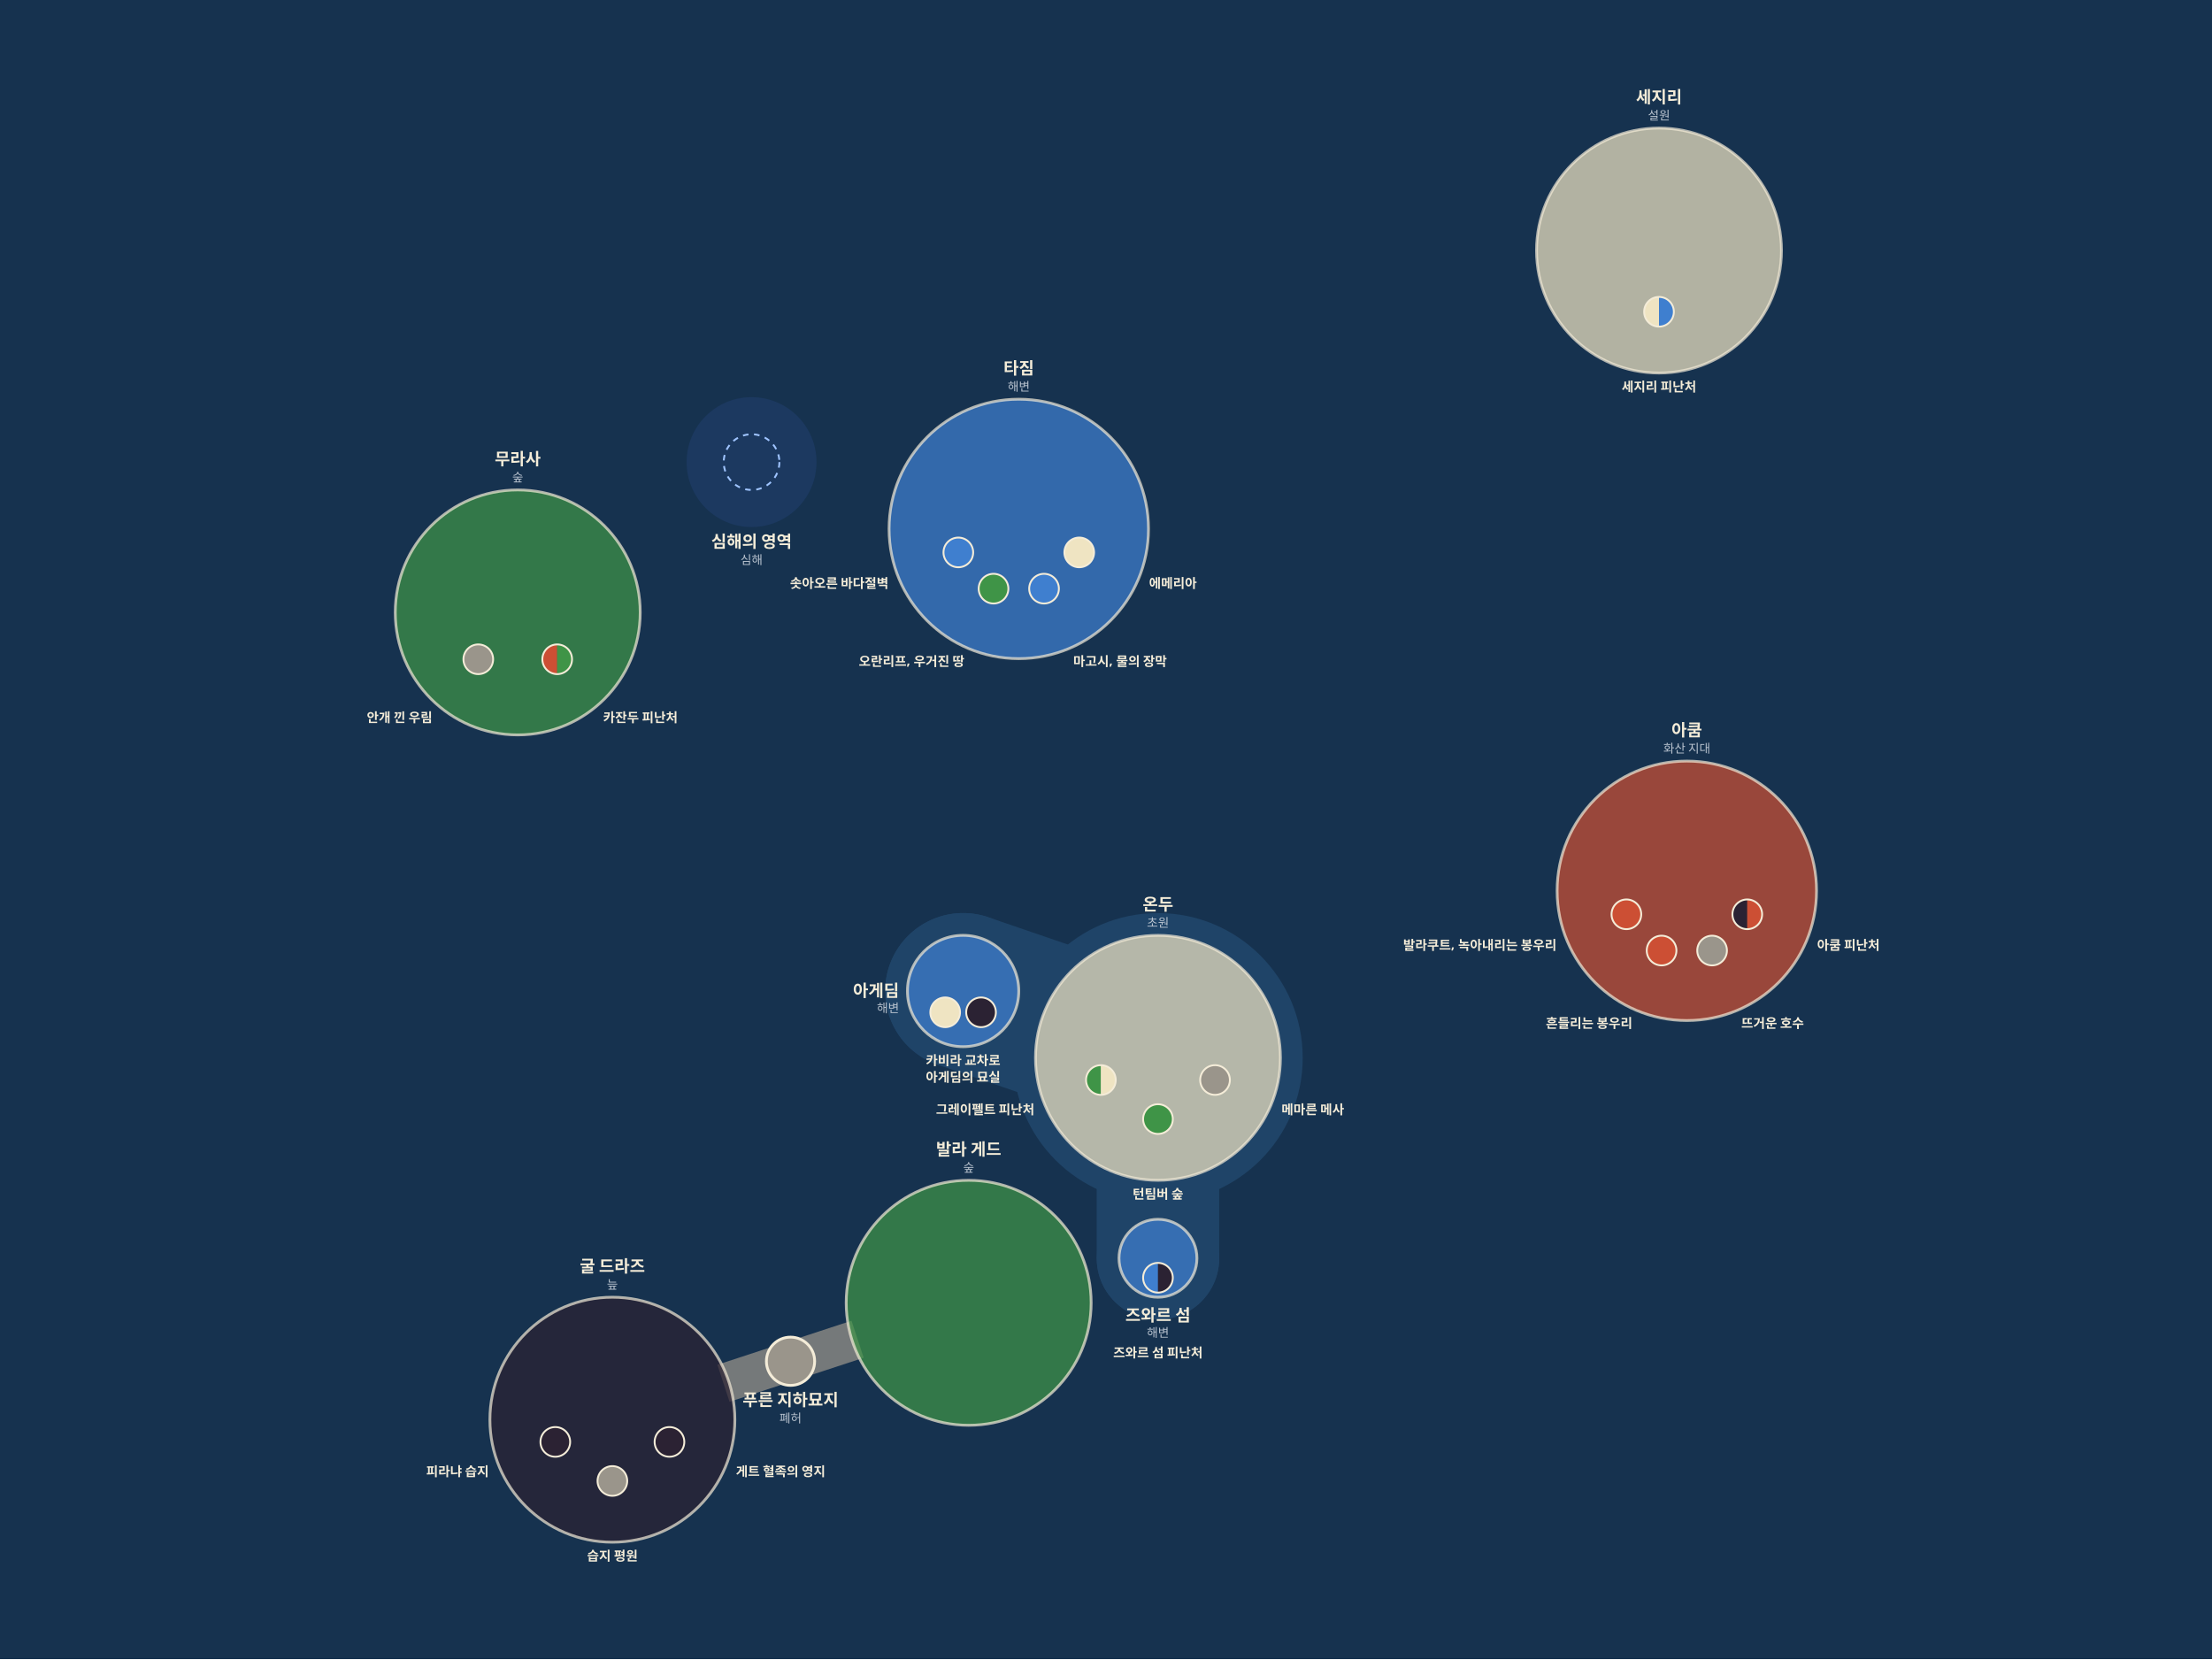
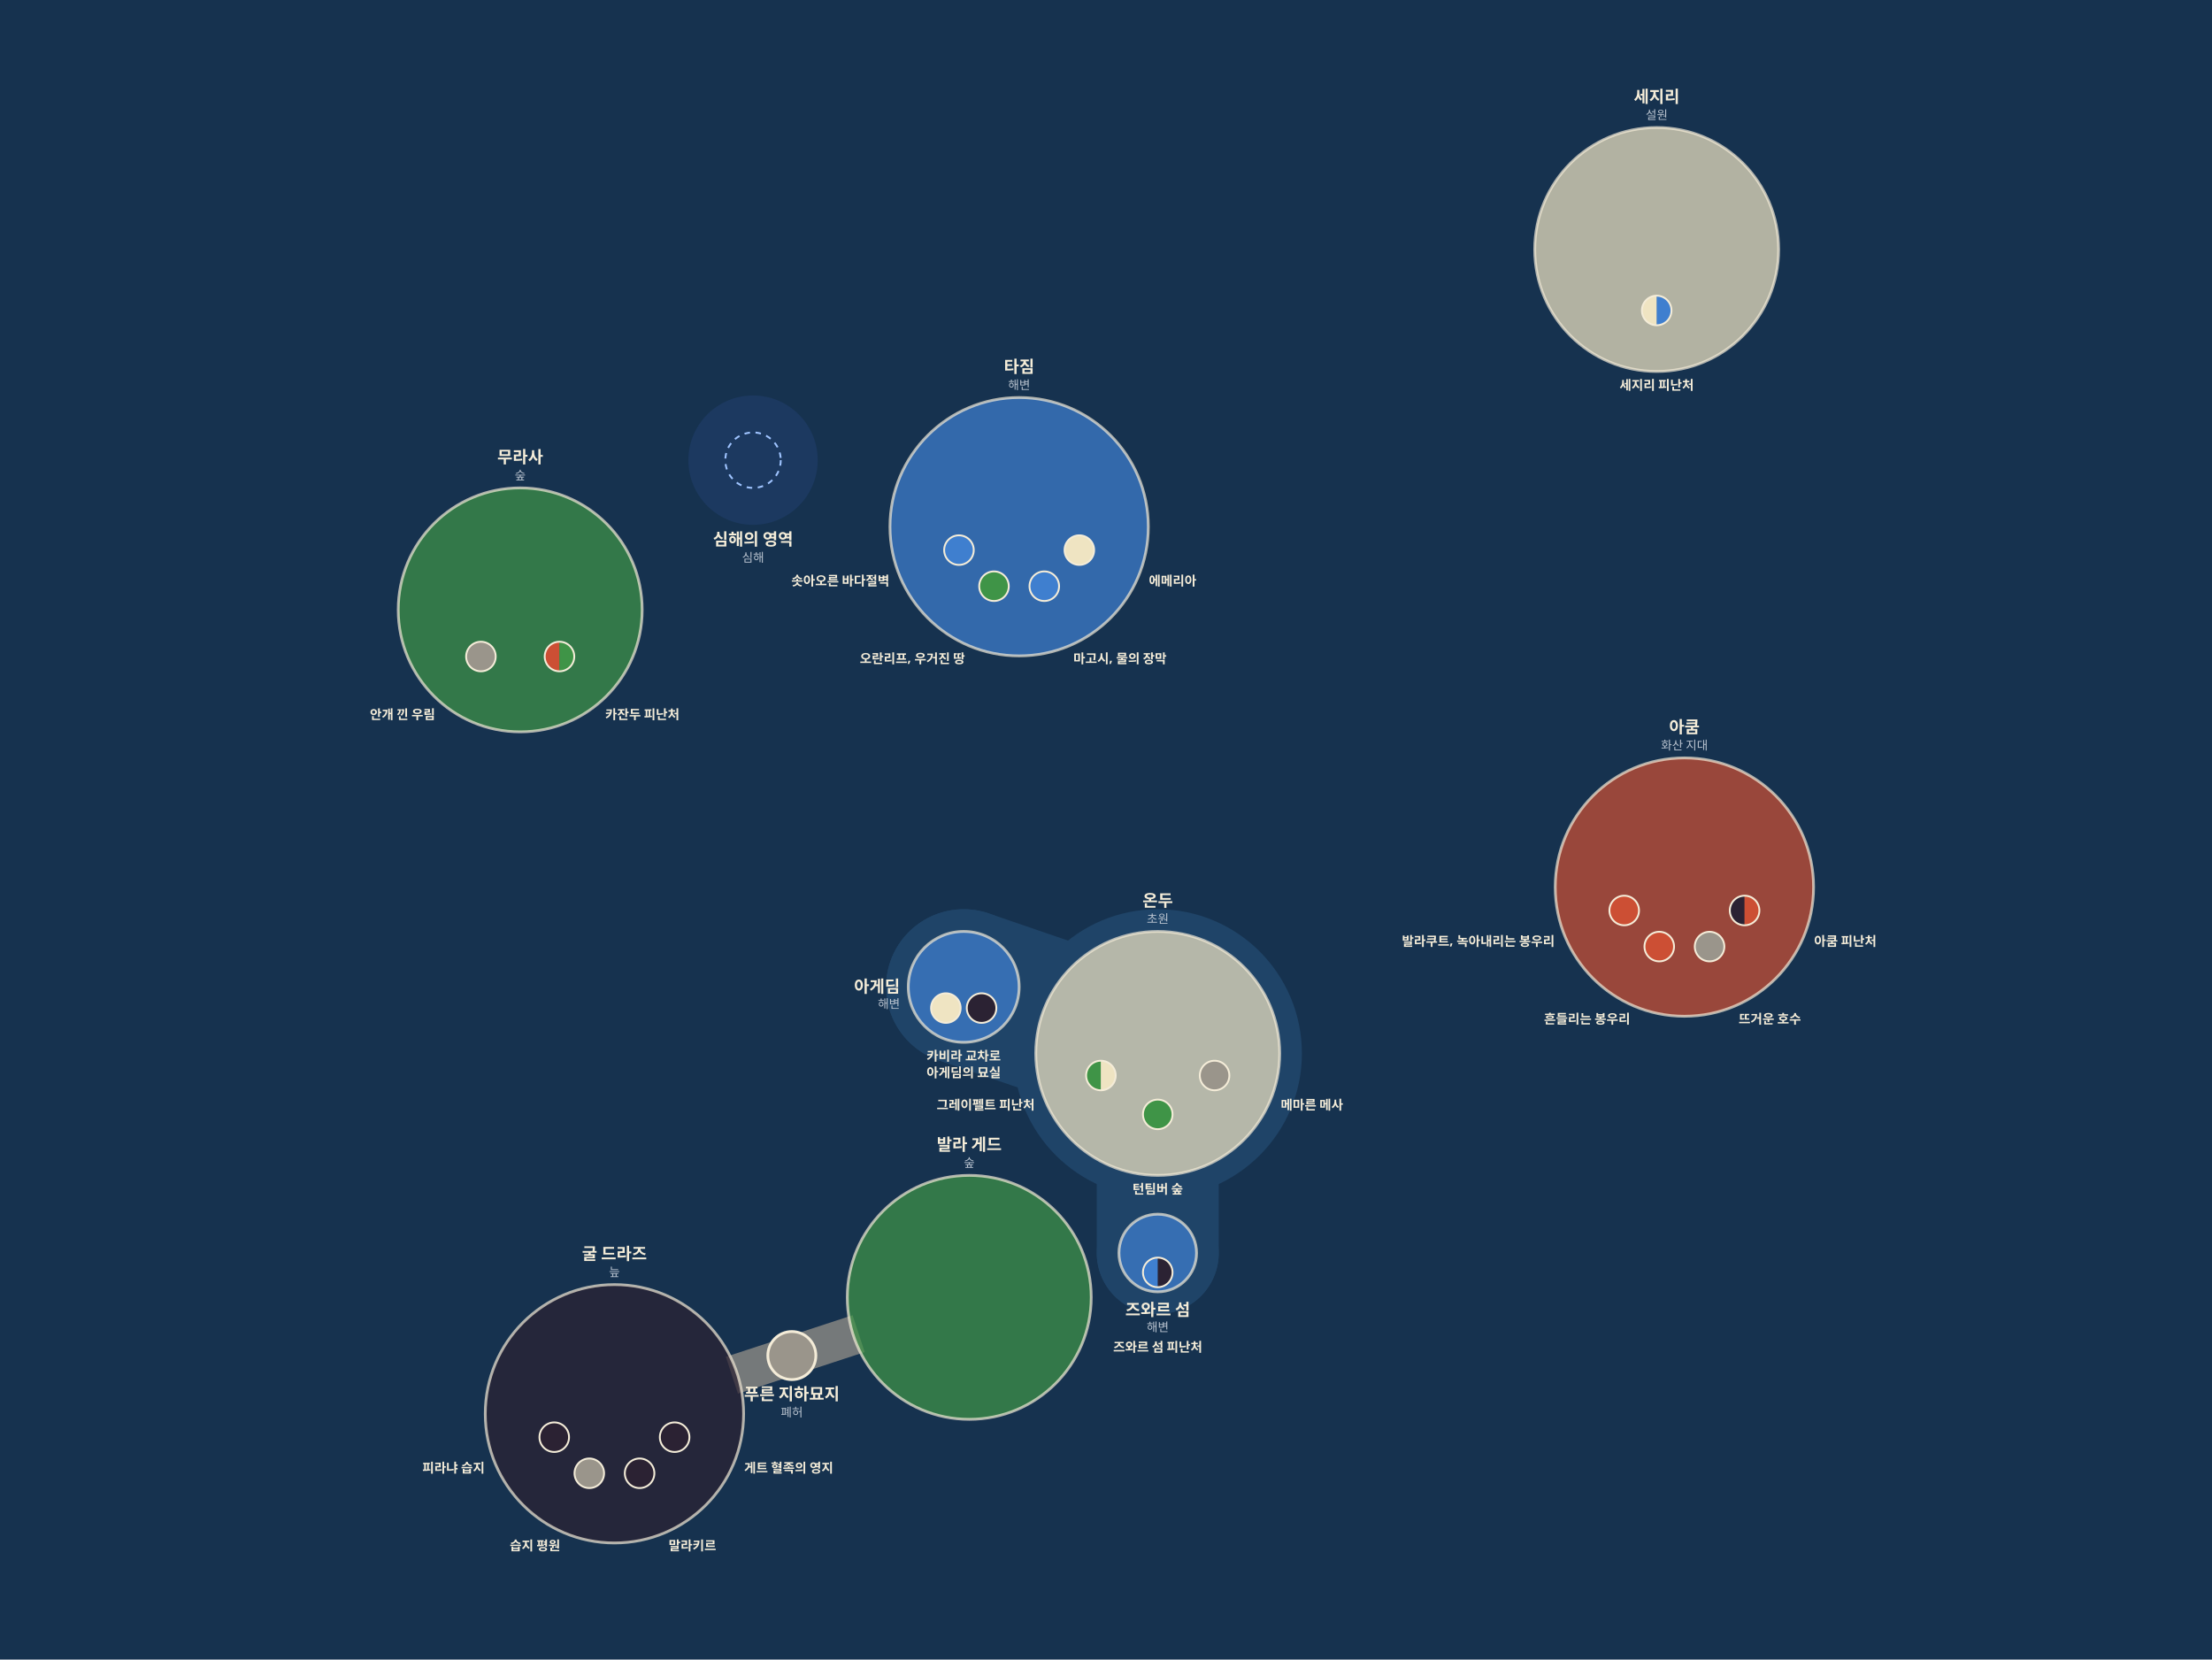
- <svg xmlns="http://www.w3.org/2000/svg" viewBox="132 0 2384 1788" width="2384" height="1788">
+ <svg xmlns="http://www.w3.org/2000/svg" viewBox="127 0 2394 1796" width="2394" height="1796">
  <style>
    .name { font: 600 18px sans-serif; fill: #f4ecd8; }
    .terrain { font: 13px sans-serif; fill: #b9c3cf; }
    .area { font: 600 14px sans-serif; fill: #f4ecd8; }
  </style>
-   <rect x="132" y="0" width="2384" height="1788" fill="#16324f" />
+   <rect x="127" y="0" width="2394" height="1796" fill="#16324f" />
  <line x1="1380" y1="1140" x2="1170" y2="1068" stroke="#1f4468" stroke-width="168" stroke-linecap="round" />
  <line x1="1380" y1="1140" x2="1380" y2="1356" stroke="#1f4468" stroke-width="132" stroke-linecap="round" />
  <circle cx="1380" cy="1140" r="156" fill="#1f4468" />
  <circle cx="1170" cy="1068" r="84" fill="#1f4468" />
  <circle cx="1380" cy="1356" r="66" fill="#1f4468" />
-   <line x1="911.72" y1="1490.717" x2="984" y2="1467" stroke="#9a958b" stroke-opacity="0.72" stroke-width="42" />
+   <line x1="919.131" y1="1488.285" x2="984" y2="1467" stroke="#9a958b" stroke-opacity="0.72" stroke-width="42" />
  <line x1="1056.28" y1="1443.283" x2="984" y2="1467" stroke="#9a958b" stroke-opacity="0.72" stroke-width="42" />
  <circle cx="1170" cy="1068" r="60" fill="#3f7fcf" fill-opacity="0.72" stroke="#f4ecd8" stroke-opacity="0.7" stroke-width="3" />
  <circle cx="1950" cy="960" r="139.8" fill="#cc4f34" fill-opacity="0.72" stroke="#f4ecd8" stroke-opacity="0.7" stroke-width="3" />
  <circle cx="1176" cy="1404" r="132" fill="#3f9447" fill-opacity="0.72" stroke="#f4ecd8" stroke-opacity="0.7" stroke-width="3" />
-   <circle cx="792" cy="1530" r="132" fill="#2b2233" fill-opacity="0.72" stroke="#f4ecd8" stroke-opacity="0.7" stroke-width="3" />
+   <circle cx="792" cy="1530" r="139.8" fill="#2b2233" fill-opacity="0.72" stroke="#f4ecd8" stroke-opacity="0.7" stroke-width="3" />
  <circle cx="1380" cy="1356" r="42" fill="#3f7fcf" fill-opacity="0.72" stroke="#f4ecd8" stroke-opacity="0.7" stroke-width="3" />
  <circle cx="690" cy="660" r="132" fill="#3f9447" fill-opacity="0.72" stroke="#f4ecd8" stroke-opacity="0.7" stroke-width="3" />
  <circle cx="1380" cy="1140" r="132" fill="#efe4c2" fill-opacity="0.72" stroke="#f4ecd8" stroke-opacity="0.7" stroke-width="3" />
  <circle cx="1920" cy="270" r="132" fill="#efe4c2" fill-opacity="0.72" stroke="#f4ecd8" stroke-opacity="0.7" stroke-width="3" />
  <circle cx="1230" cy="570" r="139.8" fill="#3f7fcf" fill-opacity="0.72" stroke="#f4ecd8" stroke-opacity="0.7" stroke-width="3" />
  <g>
    <circle cx="1189.327" cy="1090.945" r="16" fill="#2b2233" stroke="#f4ecd8" stroke-width="2" />
    <text x="1170" y="1165.8" text-anchor="middle" class="area">아게딤의 묘실</text>
  </g>
  <g>
    <path d="M2015.15 969.329A16 16 0 0 0 2015.15 1001.329Z" fill="#2b2233" />
    <path d="M2015.15 969.329A16 16 0 0 1 2015.15 1001.329Z" fill="#cc4f34" />
    <circle cx="2015.15" cy="985.329" r="16" fill="none" stroke="#f4ecd8" stroke-width="2" />
    <text x="2090.365" y="1023.571" text-anchor="start" class="area">아쿰 피난처</text>
  </g>
  <g>
    <circle cx="1441.515" cy="1163.916" r="16" fill="#9a958b" stroke="#f4ecd8" stroke-width="2" />
    <text x="1513.095" y="1200.745" text-anchor="start" class="area">메마른 메사</text>
  </g>
  <g>
    <circle cx="1295.15" cy="595.329" r="16" fill="#efe4c2" stroke="#f4ecd8" stroke-width="2" />
    <text x="1370.365" y="633.571" text-anchor="start" class="area">에메리아</text>
  </g>
  <g>
-     <circle cx="853.515" cy="1553.916" r="16" fill="#2b2233" stroke="#f4ecd8" stroke-width="2" />
-     <text x="925.095" y="1590.745" text-anchor="start" class="area">게트 혈족의 영지</text>
+     <circle cx="857.15" cy="1555.329" r="16" fill="#2b2233" stroke="#f4ecd8" stroke-width="2" />
+     <text x="932.365" y="1593.571" text-anchor="start" class="area">게트 혈족의 영지</text>
  </g>
  <g>
    <path d="M1318.485 1147.916A16 16 0 0 0 1318.485 1179.916Z" fill="#3f9447" />
    <path d="M1318.485 1147.916A16 16 0 0 1 1318.485 1179.916Z" fill="#efe4c2" />
    <circle cx="1318.485" cy="1163.916" r="16" fill="none" stroke="#f4ecd8" stroke-width="2" />
    <text x="1246.905" y="1200.745" text-anchor="end" class="area">그레이펠트 피난처</text>
  </g>
  <g>
    <path d="M1380 1361A16 16 0 0 0 1380 1393Z" fill="#3f7fcf" />
    <path d="M1380 1361A16 16 0 0 1 1380 1393Z" fill="#2b2233" />
    <circle cx="1380" cy="1377" r="16" fill="none" stroke="#f4ecd8" stroke-width="2" />
    <text x="1380" y="1462.8" text-anchor="middle" class="area">즈와르 섬 피난처</text>
  </g>
  <g>
    <circle cx="1150.673" cy="1090.945" r="16" fill="#efe4c2" stroke="#f4ecd8" stroke-width="2" />
    <text x="1170" y="1147.8" text-anchor="middle" class="area">카비라 교차로</text>
  </g>
  <g>
    <path d="M732.518 694.48A16 16 0 0 0 732.518 726.48Z" fill="#cc4f34" />
    <path d="M732.518 694.48A16 16 0 0 1 732.518 726.48Z" fill="#3f9447" />
    <circle cx="732.518" cy="710.48" r="16" fill="none" stroke="#f4ecd8" stroke-width="2" />
    <text x="781.994" y="778.219" text-anchor="start" class="area">카잔두 피난처</text>
  </g>
  <g>
    <circle cx="1257.22" cy="634.382" r="16" fill="#3f7fcf" stroke="#f4ecd8" stroke-width="2" />
    <text x="1288.646" y="717.712" text-anchor="start" class="area">마고시, 물의 장막</text>
  </g>
  <g>
-     <circle cx="792" cy="1596" r="16" fill="#9a958b" stroke="#f4ecd8" stroke-width="2" />
-     <text x="792" y="1681.8" text-anchor="middle" class="area">습지 평원</text>
+     <circle cx="819.22" cy="1594.382" r="16" fill="#2b2233" stroke="#f4ecd8" stroke-width="2" />
+     <text x="850.646" y="1677.712" text-anchor="start" class="area">말라키르</text>
+   </g>
+   <g>
+     <circle cx="764.78" cy="1594.382" r="16" fill="#9a958b" stroke="#f4ecd8" stroke-width="2" />
+     <text x="733.354" y="1677.712" text-anchor="end" class="area">습지 평원</text>
  </g>
  <g>
    <circle cx="647.482" cy="710.48" r="16" fill="#9a958b" stroke="#f4ecd8" stroke-width="2" />
    <text x="598.006" y="778.219" text-anchor="end" class="area">안개 낀 우림</text>
  </g>
  <g>
    <circle cx="1202.78" cy="634.382" r="16" fill="#3f9447" stroke="#f4ecd8" stroke-width="2" />
    <text x="1171.354" y="717.712" text-anchor="end" class="area">오란리프, 우거진 땅</text>
  </g>
  <g>
-     <circle cx="730.485" cy="1553.916" r="16" fill="#2b2233" stroke="#f4ecd8" stroke-width="2" />
-     <text x="658.905" y="1590.745" text-anchor="end" class="area">피라냐 습지</text>
+     <circle cx="726.85" cy="1555.329" r="16" fill="#2b2233" stroke="#f4ecd8" stroke-width="2" />
+     <text x="651.635" y="1593.571" text-anchor="end" class="area">피라냐 습지</text>
  </g>
  <g>
    <circle cx="1977.22" cy="1024.382" r="16" fill="#9a958b" stroke="#f4ecd8" stroke-width="2" />
    <text x="2008.646" y="1107.712" text-anchor="start" class="area">뜨거운 호수</text>
  </g>
  <g>
    <path d="M1920 320A16 16 0 0 0 1920 352Z" fill="#efe4c2" />
    <path d="M1920 320A16 16 0 0 1 1920 352Z" fill="#3f7fcf" />
    <circle cx="1920" cy="336" r="16" fill="none" stroke="#f4ecd8" stroke-width="2" />
    <text x="1920" y="421.8" text-anchor="middle" class="area">세지리 피난처</text>
  </g>
  <g>
    <circle cx="1164.85" cy="595.329" r="16" fill="#3f7fcf" stroke="#f4ecd8" stroke-width="2" />
    <text x="1089.635" y="633.571" text-anchor="end" class="area">솟아오른 바다절벽</text>
  </g>
  <g>
    <circle cx="1922.78" cy="1024.382" r="16" fill="#cc4f34" stroke="#f4ecd8" stroke-width="2" />
    <text x="1891.354" y="1107.712" text-anchor="end" class="area">흔들리는 봉우리</text>
  </g>
  <g>
    <circle cx="1380" cy="1206" r="16" fill="#3f9447" stroke="#f4ecd8" stroke-width="2" />
    <text x="1380" y="1291.8" text-anchor="middle" class="area">턴팀버 숲</text>
  </g>
  <g>
    <circle cx="1884.85" cy="985.329" r="16" fill="#cc4f34" stroke="#f4ecd8" stroke-width="2" />
    <text x="1809.635" y="1023.571" text-anchor="end" class="area">발라쿠트, 녹아내리는 봉우리</text>
  </g>
  <g>
    <text x="1101" y="1074" text-anchor="end" class="name">아게딤</text>
    <text x="1101" y="1091" text-anchor="end" class="terrain">해변</text>
  </g>
  <g>
    <text x="1950" y="793.2" text-anchor="middle" class="name">아쿰</text>
    <text x="1950" y="811.2" text-anchor="middle" class="terrain">화산 지대</text>
  </g>
  <g>
    <text x="1176" y="1245" text-anchor="middle" class="name">발라 게드</text>
    <text x="1176" y="1263" text-anchor="middle" class="terrain">숲</text>
  </g>
  <g>
    <circle cx="942" cy="498" r="70" fill="#1d3b66" opacity="0.75" />
    <circle cx="942" cy="498" r="30" fill="none" stroke="#9fc4ff" stroke-width="2" stroke-dasharray="6 6" />
    <text x="942" y="590" text-anchor="middle" class="name">심해의 영역</text>
    <text x="942" y="608" text-anchor="middle" class="terrain">심해</text>
  </g>
  <g>
-     <text x="792" y="1371" text-anchor="middle" class="name">굴 드라즈</text>
-     <text x="792" y="1389" text-anchor="middle" class="terrain">늪</text>
+     <text x="792" y="1363.2" text-anchor="middle" class="name">굴 드라즈</text>
+     <text x="792" y="1381.2" text-anchor="middle" class="terrain">늪</text>
  </g>
  <g>
    <text x="1380" y="1423.8" text-anchor="middle" class="name">즈와르 섬</text>
    <text x="1380" y="1440.8" text-anchor="middle" class="terrain">해변</text>
  </g>
  <g>
    <text x="690" y="501" text-anchor="middle" class="name">무라사</text>
    <text x="690" y="519" text-anchor="middle" class="terrain">숲</text>
  </g>
  <g>
    <text x="1380" y="981" text-anchor="middle" class="name">온두</text>
    <text x="1380" y="999" text-anchor="middle" class="terrain">초원</text>
  </g>
  <g>
    <text x="1920" y="111" text-anchor="middle" class="name">세지리</text>
    <text x="1920" y="129" text-anchor="middle" class="terrain">설원</text>
  </g>
  <g>
    <text x="1230" y="403.2" text-anchor="middle" class="name">타짐</text>
    <text x="1230" y="421.2" text-anchor="middle" class="terrain">해변</text>
  </g>
  <g>
    <circle cx="984" cy="1467" r="26" fill="#9a958b" stroke="#f4ecd8" stroke-width="3" />
    <text x="984" y="1515" text-anchor="middle" class="name">푸른 지하묘지</text>
    <text x="984" y="1533" text-anchor="middle" class="terrain">폐허</text>
  </g>
</svg>
